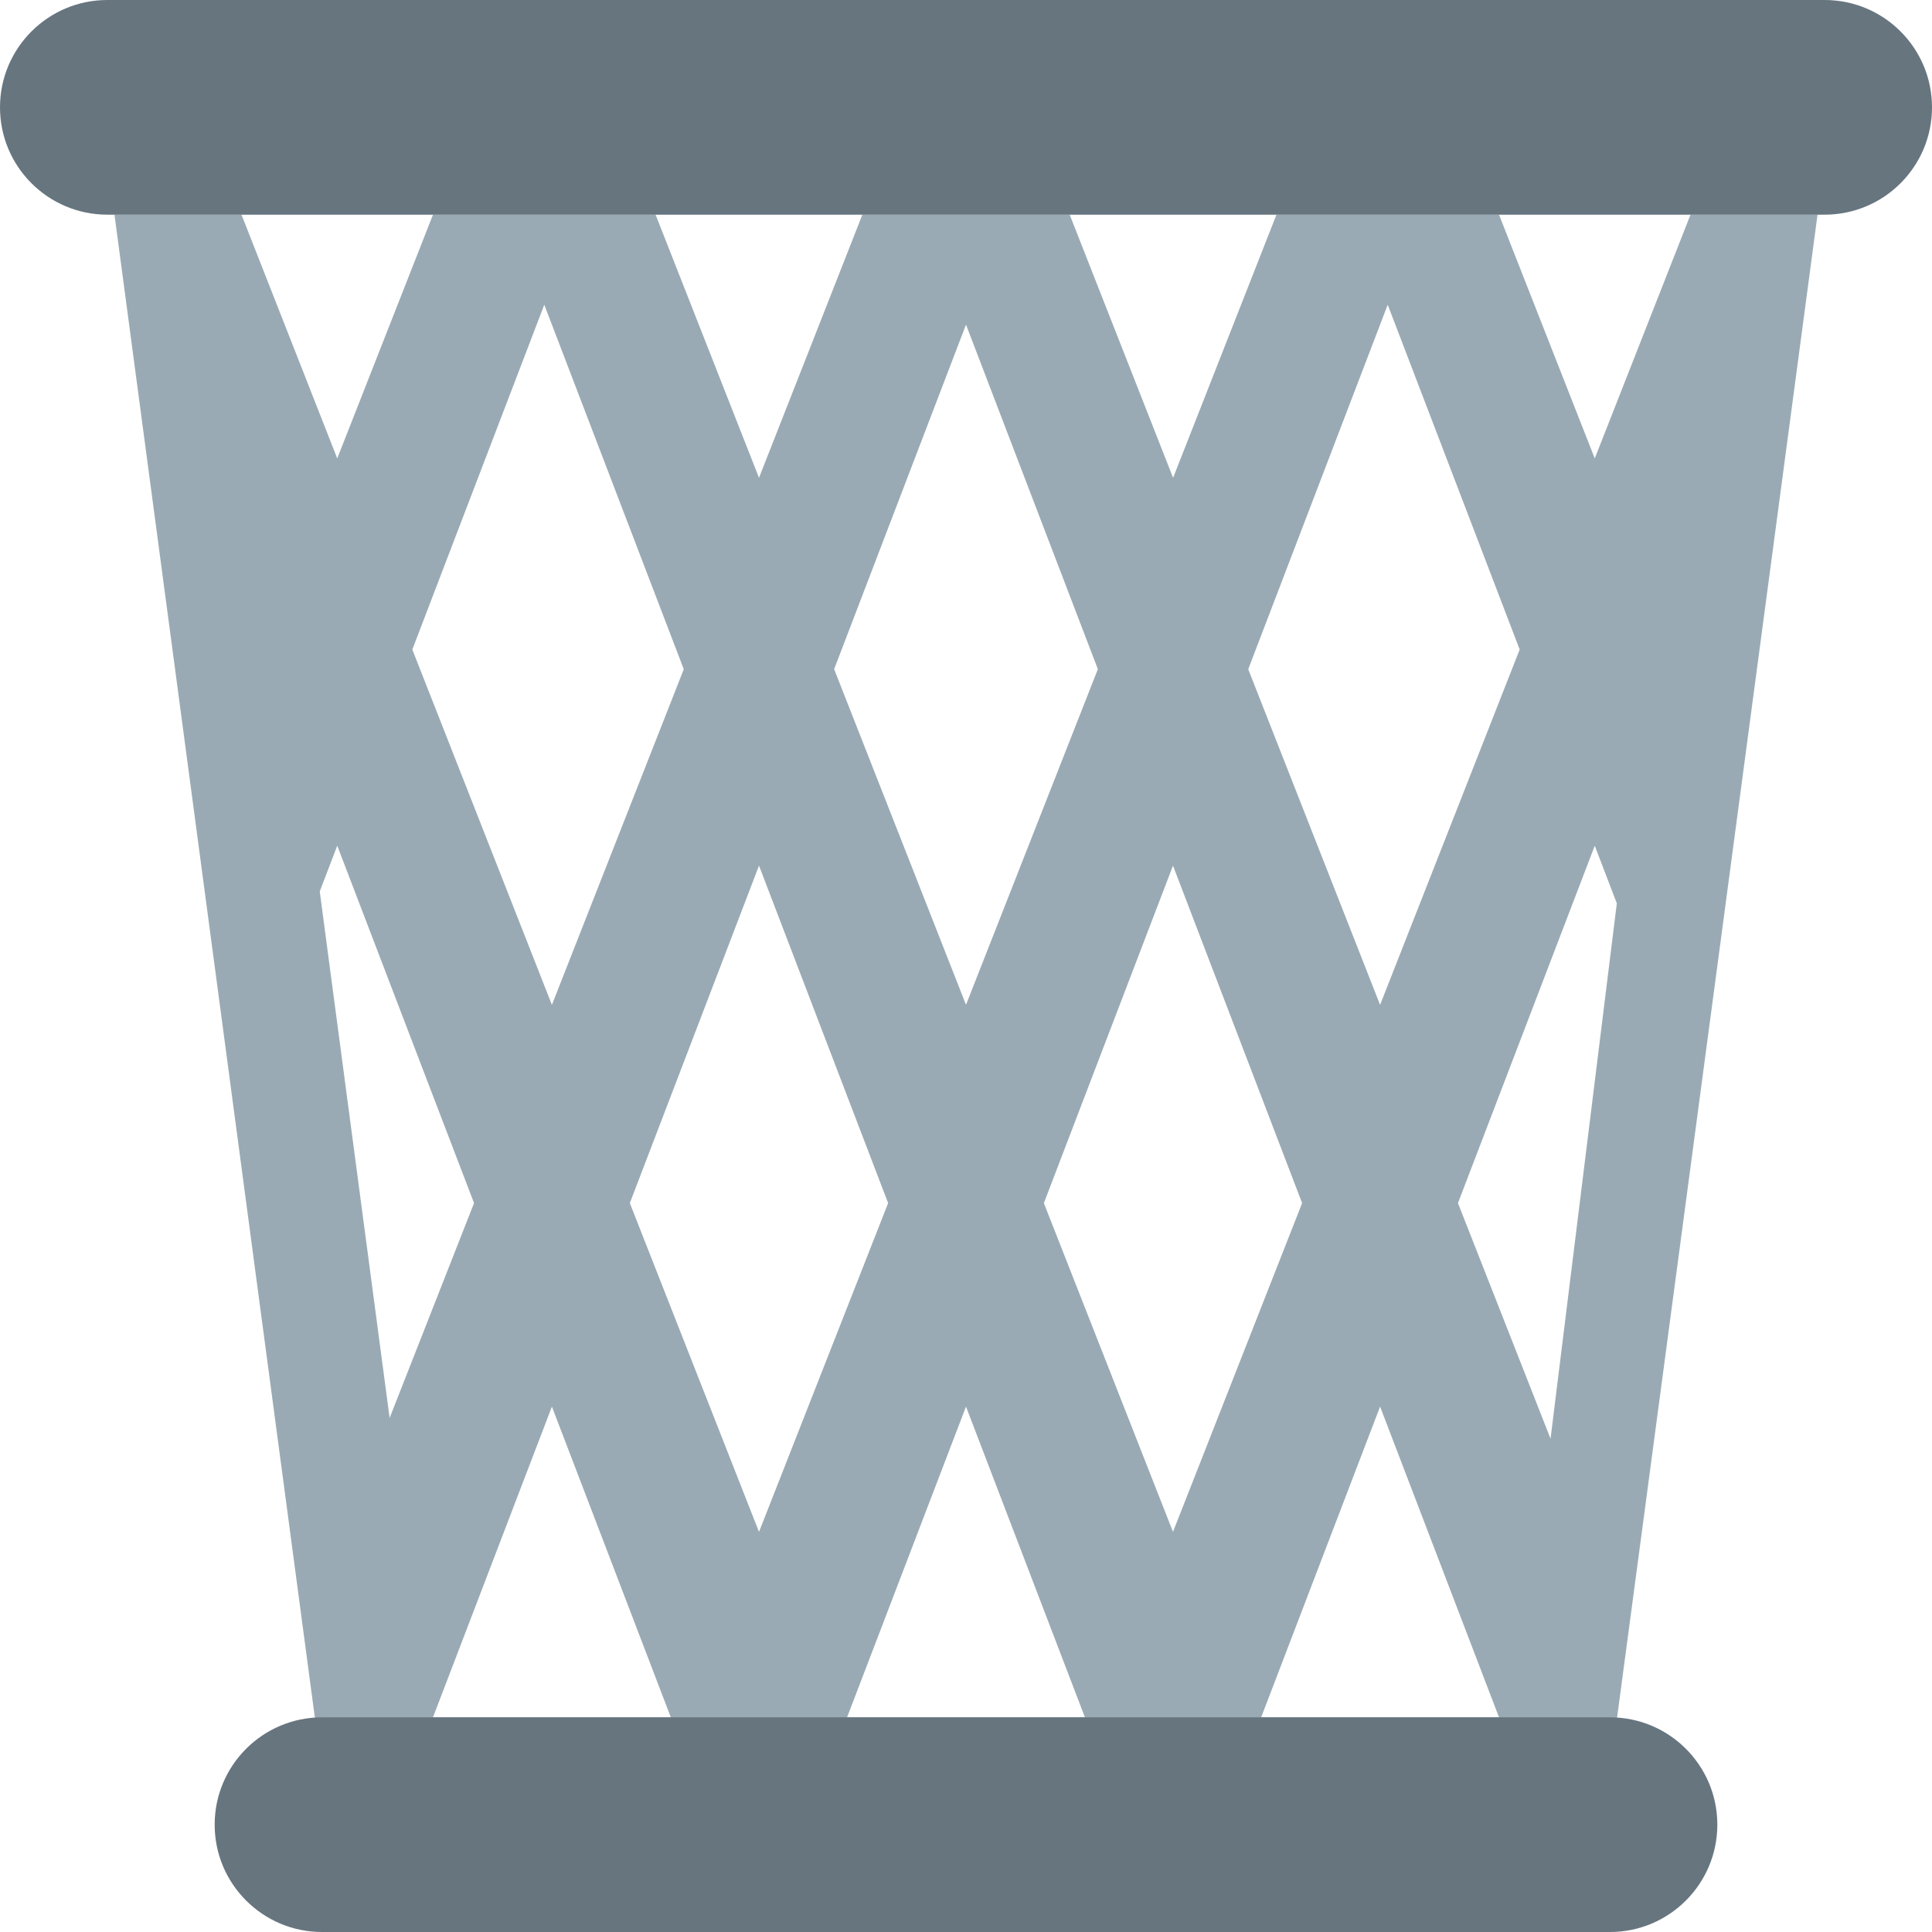
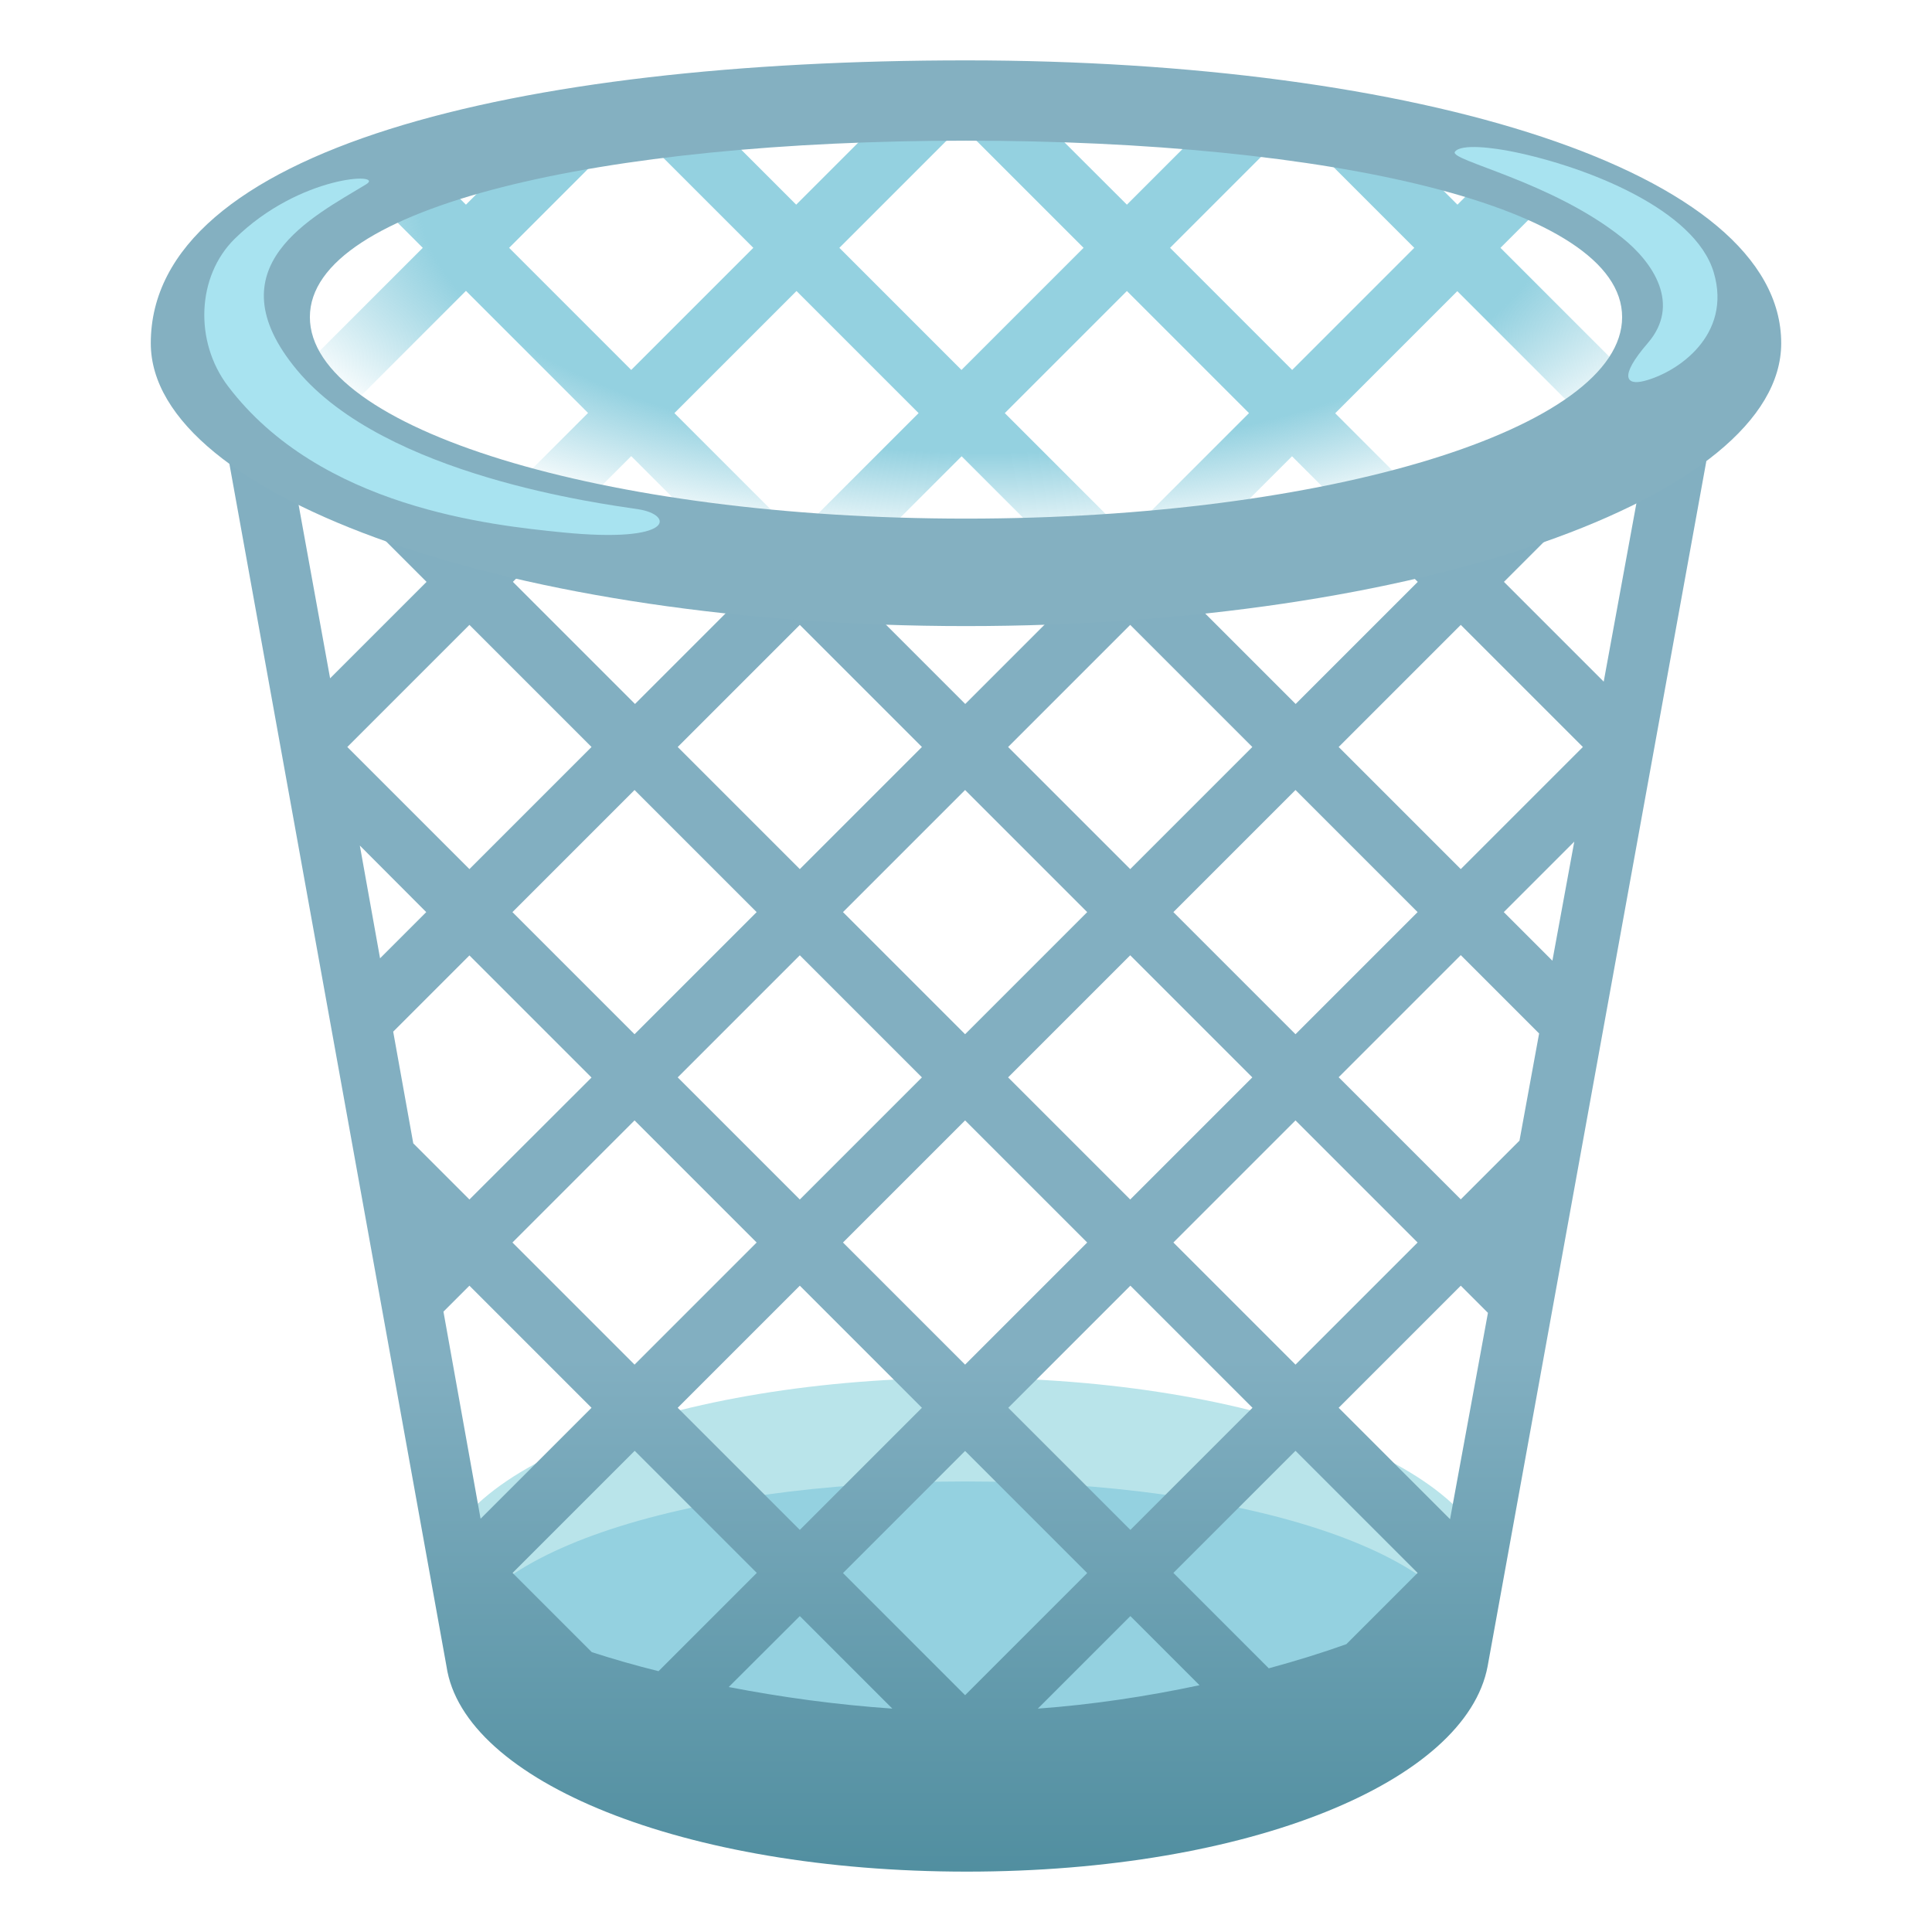
- <svg xmlns="http://www.w3.org/2000/svg" viewBox="0 0 36 36">
-   <path fill="#9AAAB4" d="M31.5 4l-1.784 4.542L27.932 4h-4.147l-1.926 4.903L19.932 4h-3.863l-1.926 4.903L12.216 4H8.068L6.284 8.542 4.5 4H2.133l3.735 28.013h24.263L33.867 4H31.5zm-5.642 1.678l2.459 6.425-2.601 6.621-2.457-6.254 2.599-6.792zM18 6.049l2.457 6.42L18 18.723l-2.457-6.254L18 6.049zm-7.858-.371l2.599 6.792-2.457 6.254-2.601-6.621 2.459-6.425zM5.958 16.611l.326-.853 2.549 6.66-1.573 4.004-1.302-9.811zM8.068 32l2.216-5.79L12.5 32H8.068zm3.668-9.582l2.407-6.288 2.406 6.288-2.406 6.126-2.407-6.126zM15.784 32L18 26.21 20.216 32h-4.432zm3.667-9.582l2.406-6.288 2.406 6.288-2.406 6.126-2.406-6.126zM23.5 32l2.216-5.79L27.932 32H23.5zm5.392-5.192l-1.725-4.39 2.549-6.659.411 1.074-1.235 9.975z" />
-   <path fill="#67757F" d="M32 34c0-1.104-.896-2-2-2H6c-1.104 0-2 .896-2 2s.896 2 2 2h24c1.104 0 2-.896 2-2zm4-32c0-1.105-.896-2-2-2H2C.896 0 0 .896 0 2c0 1.105.896 2 2 2h32c1.104 0 2-.895 2-2z" />
+ <svg xmlns="http://www.w3.org/2000/svg" version="1.1" id="Layer_4" x="0px" y="0px" viewBox="0 0 128 128" style="enable-background:new 0 0 128 128;" xml:space="preserve">
+   <g>
+     <ellipse style="fill:#B9E4EA;" cx="63.94" cy="104.89" rx="35" ry="13.61" />
+     <path style="fill:#94D1E0;" d="M29.98,110.19c0-7.13,15.2-12.04,33.96-12.04s33.96,4.91,33.96,12.04s-15.2,13.53-33.96,13.53   S29.98,117.32,29.98,110.19z" />
+     <linearGradient id="SVGID_1_" gradientUnits="userSpaceOnUse" x1="64.111" y1="89.966" x2="64.111" y2="147.628">
+       <stop offset="0" style="stop-color:#82AFC1" />
+       <stop offset="1" style="stop-color:#2F7889" />
+     </linearGradient>
+     <path style="fill:url(#SVGID_1_);" d="M108.51,32.83l-2.26,12.33l-6.61-6.61l3.44-3.44l-9.75,2.84l0.6,0.6l-8.09,8.09l-6.54-6.54   l-9.63,0.82l-5.72,5.72l-6.2-6.2l-8.96-0.52l-6.72,6.72l-8.09-8.09l0.83-0.83l-9.36-1.98l2.81,2.81l-6.39,6.39L19.63,32.6   l-4.56-2.58l14.51,80.37C30.7,118.02,45.29,124,64.05,124s33.08-5.98,34.51-13.61l14.6-80.45L108.51,32.83z M84.06,110.53   l-6.32-6.32l8.09-8.09l8.09,8.09l0,0l-4.72,4.72C87.58,109.51,85.86,110.04,84.06,110.53z M39.21,109.46l-5.25-5.25l0,0l8.09-8.09   l8.09,8.09l-6.51,6.51C42.09,110.34,40.61,109.91,39.21,109.46z M72.03,104.22l-8.09,8.09l-8.09-8.09l8.09-8.09L72.03,104.22z    M66.8,93.27l8.09-8.09l8.09,8.09l-8.09,8.09L66.8,93.27z M52.99,101.36l-8.09-8.09l8.09-8.09l8.09,8.09L52.99,101.36z    M52.99,107.07l6.13,6.13c-3.65-0.25-7.33-0.75-10.84-1.43L52.99,107.07z M68.76,113.2l6.13-6.13l4.58,4.58   C75.99,112.39,72.36,112.94,68.76,113.2z M96.07,100.65l-7.38-7.38l8.09-8.09l1.8,1.8L96.07,100.65z M100.67,75.57l-3.89,3.89   l-8.09-8.09l8.09-8.09l5.19,5.19L100.67,75.57z M93.92,82.32l-8.09,8.09l-8.09-8.09l8.09-8.09L93.92,82.32z M74.88,79.47   l-8.09-8.09l8.09-8.09l8.09,8.09L74.88,79.47z M72.03,82.32l-8.09,8.09l-8.09-8.09l8.09-8.09L72.03,82.32z M52.99,79.47l-8.09-8.09   l8.09-8.09l8.09,8.09L52.99,79.47z M50.13,82.32l-8.09,8.09l-8.09-8.09l8.09-8.09L50.13,82.32z M31.1,79.47l-3.72-3.72l-1.33-7.4   l5.05-5.05l8.09,8.09L31.1,79.47z M31.1,85.18l8.09,8.09l-7.35,7.35L29.38,86.9L31.1,85.18z M102.85,63.65l-3.22-3.22l4.67-4.67   L102.85,63.65z M96.78,41.4l8.09,8.09l-8.09,8.09l-8.09-8.09L96.78,41.4z M85.83,52.34l8.09,8.09l-8.09,8.09l-8.09-8.09   L85.83,52.34z M74.88,41.4l8.09,8.09l-8.09,8.09l-8.09-8.09L74.88,41.4z M72.03,60.43l-8.09,8.09l-8.09-8.09l8.09-8.09L72.03,60.43   z M52.99,41.4l8.09,8.09l-8.09,8.09l-8.09-8.09L52.99,41.4z M50.13,60.43l-8.09,8.09l-8.09-8.09l8.09-8.09L50.13,60.43z M31.1,41.4   l8.09,8.09l-8.09,8.09l-8.09-8.09L31.1,41.4z M28.24,60.43l-3.06,3.06l-1.34-7.47L28.24,60.43z" />
+     <radialGradient id="SVGID_2_" cx="65.53" cy="12.998" r="52.279" gradientTransform="matrix(1 0 0 0.4505 0 7.1421)" gradientUnits="userSpaceOnUse">
+       <stop offset="0.722" style="stop-color:#94D1E0" />
+       <stop offset="1" style="stop-color:#94D1E0;stop-opacity:0" />
+     </radialGradient>
+     <path style="fill:url(#SVGID_2_);" d="M107.47,24.48l-8.06-8.06l2.29-2.29c-1.08-0.97-3.87-1.84-3.87-1.84l-1.27,1.27l-2.07-2.07   c-4.25-1.51-7.07-1.35-7.07-1.35l6.28,6.28l-8.09,8.09l-8.09-8.09l6.66-6.66c-2.61-0.8-5.06-0.66-5.06-0.66l-4.46,4.46L69.5,8.41   l-5.57,0.15l7.86,7.86l-8.09,8.09l-8.09-8.09l7.88-7.88l-5.94,0.22l-4.8,4.8l-4.72-4.72L43,9.51l6.91,6.91l-8.09,8.09l-8.09-8.09   l6.31-6.31c0,0-5.64,0.76-7.28,1.56l-1.89,1.89l-1.18-1.18c0,0-2.25,0.34-4.09,1.63l2.41,2.41l-7.24,7.24c0,0,0.42,1.65,2.81,2.9   l7.29-7.29l8.09,8.09l-4.22,4.22c0,0,2.74,1.55,4.75,0.97l2.33-2.33l5.87,5.87l9.87,0.29l6.15-6.15l5.98,5.98l10.29-0.36l5.62-5.62   l2.5,2.5c2.67,0.26,4.81-0.9,4.81-0.9l-4.45-4.45l8.09-8.09l8.09,8.09C104.64,27.37,107.12,25.86,107.47,24.48z M52.77,35.46   l-8.09-8.09l8.09-8.09l8.09,8.09L52.77,35.46z M74.66,35.46l-8.09-8.09l8.09-8.09l8.09,8.09L74.66,35.46z" />
+     <path style="fill:#84B0C1;" d="M64,4C34.17,4,9.99,9.9,9.99,22.74c0,10.24,24.18,18.74,54.01,18.74c29.83,0,54.01-8.5,54.01-18.74   C118.01,11.29,93.83,4,64,4z M64,34.36c-24.01,0-43.47-5.98-43.47-13.35c0-7.37,19.46-11.69,43.47-11.69   c24.01,0,43.47,4.32,43.47,11.69C107.47,28.38,88.01,34.36,64,34.36z" />
+     <path style="fill:#A8E3F0;" d="M107.47,15.75c2.07,1.65,3.91,4.42,1.7,6.98c-1.95,2.26-1.41,2.81-0.24,2.51   c2.2-0.56,5.84-3.03,4.61-7.19c-1.25-4.2-8.44-7-13.26-7.99c-1.31-0.27-3.5-0.56-3.89,0C96.01,10.63,102.77,12,107.47,15.75z" />
+     <g>
+       <path style="fill:#A8E3F0;" d="M37.24,35.27c-4.64-0.47-16.02-1.62-22.14-9.69c-2.24-2.96-2.06-7.28,0.44-9.75    c4.34-4.27,10.01-4.41,8.72-3.62c-3.45,2.11-10.3,5.44-4.58,12.31c5.85,7.03,20.26,8.86,22.61,9.22S44.76,36.02,37.24,35.27z" />
+     </g>
+   </g>
</svg>
